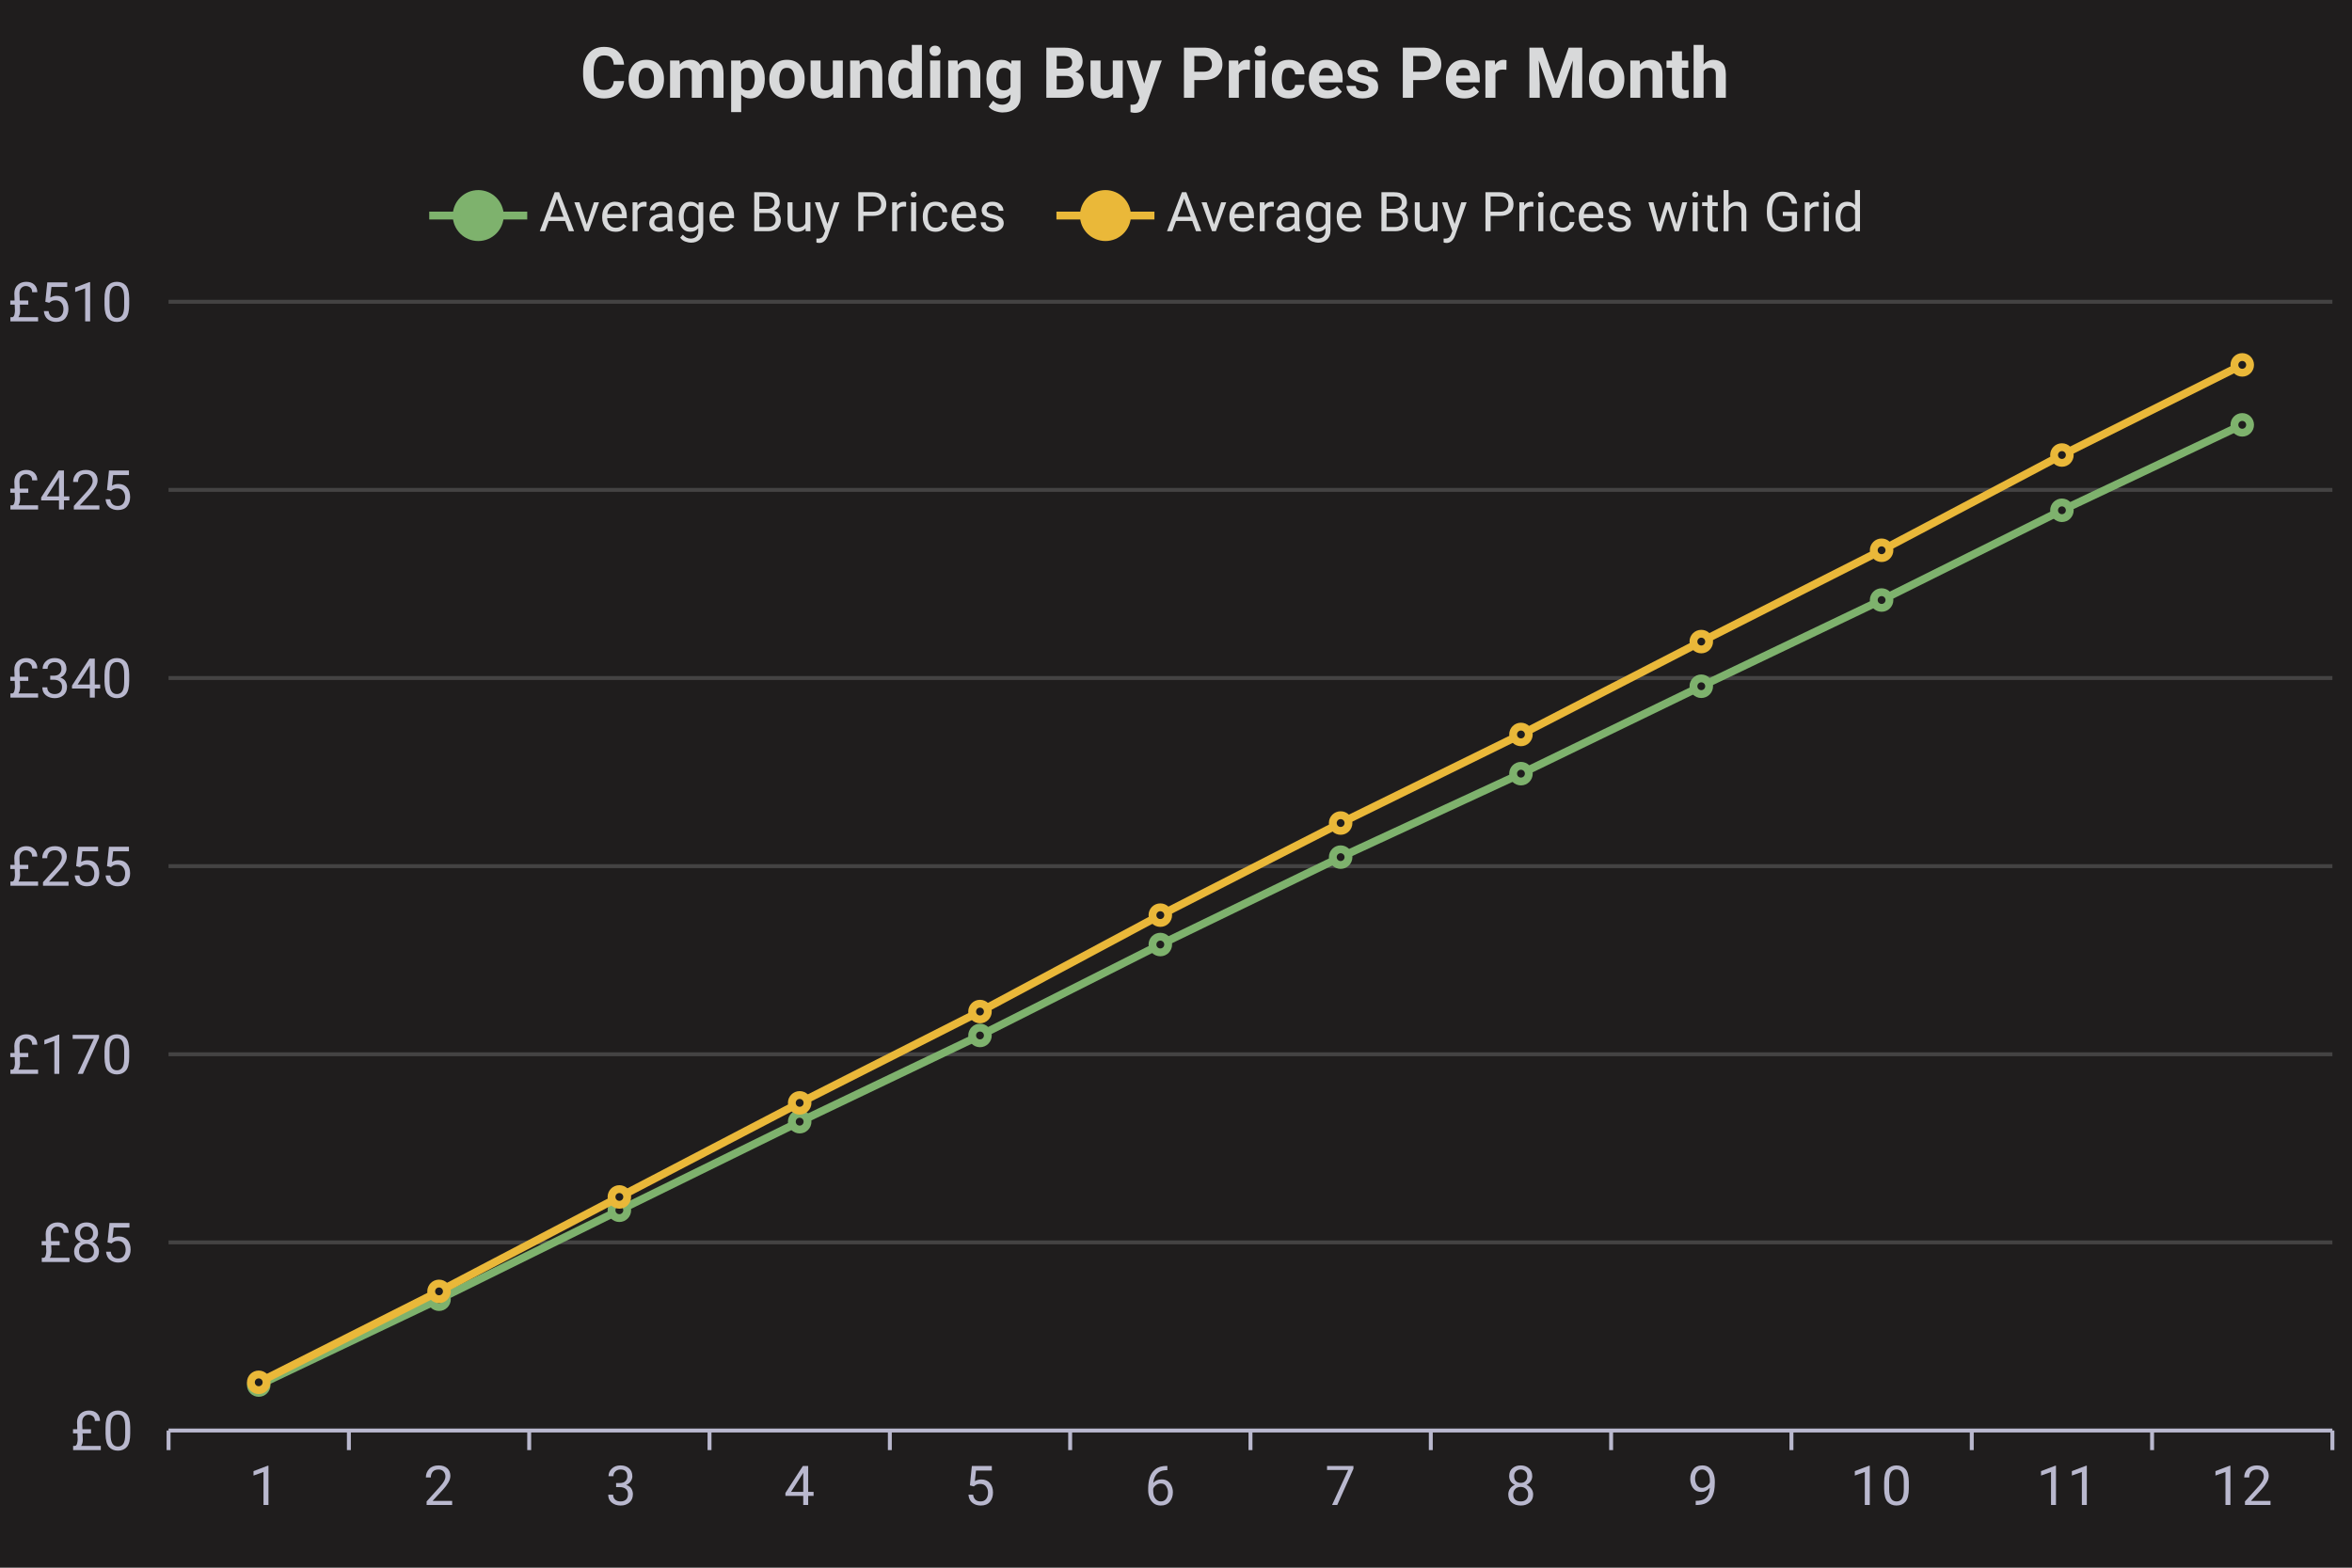
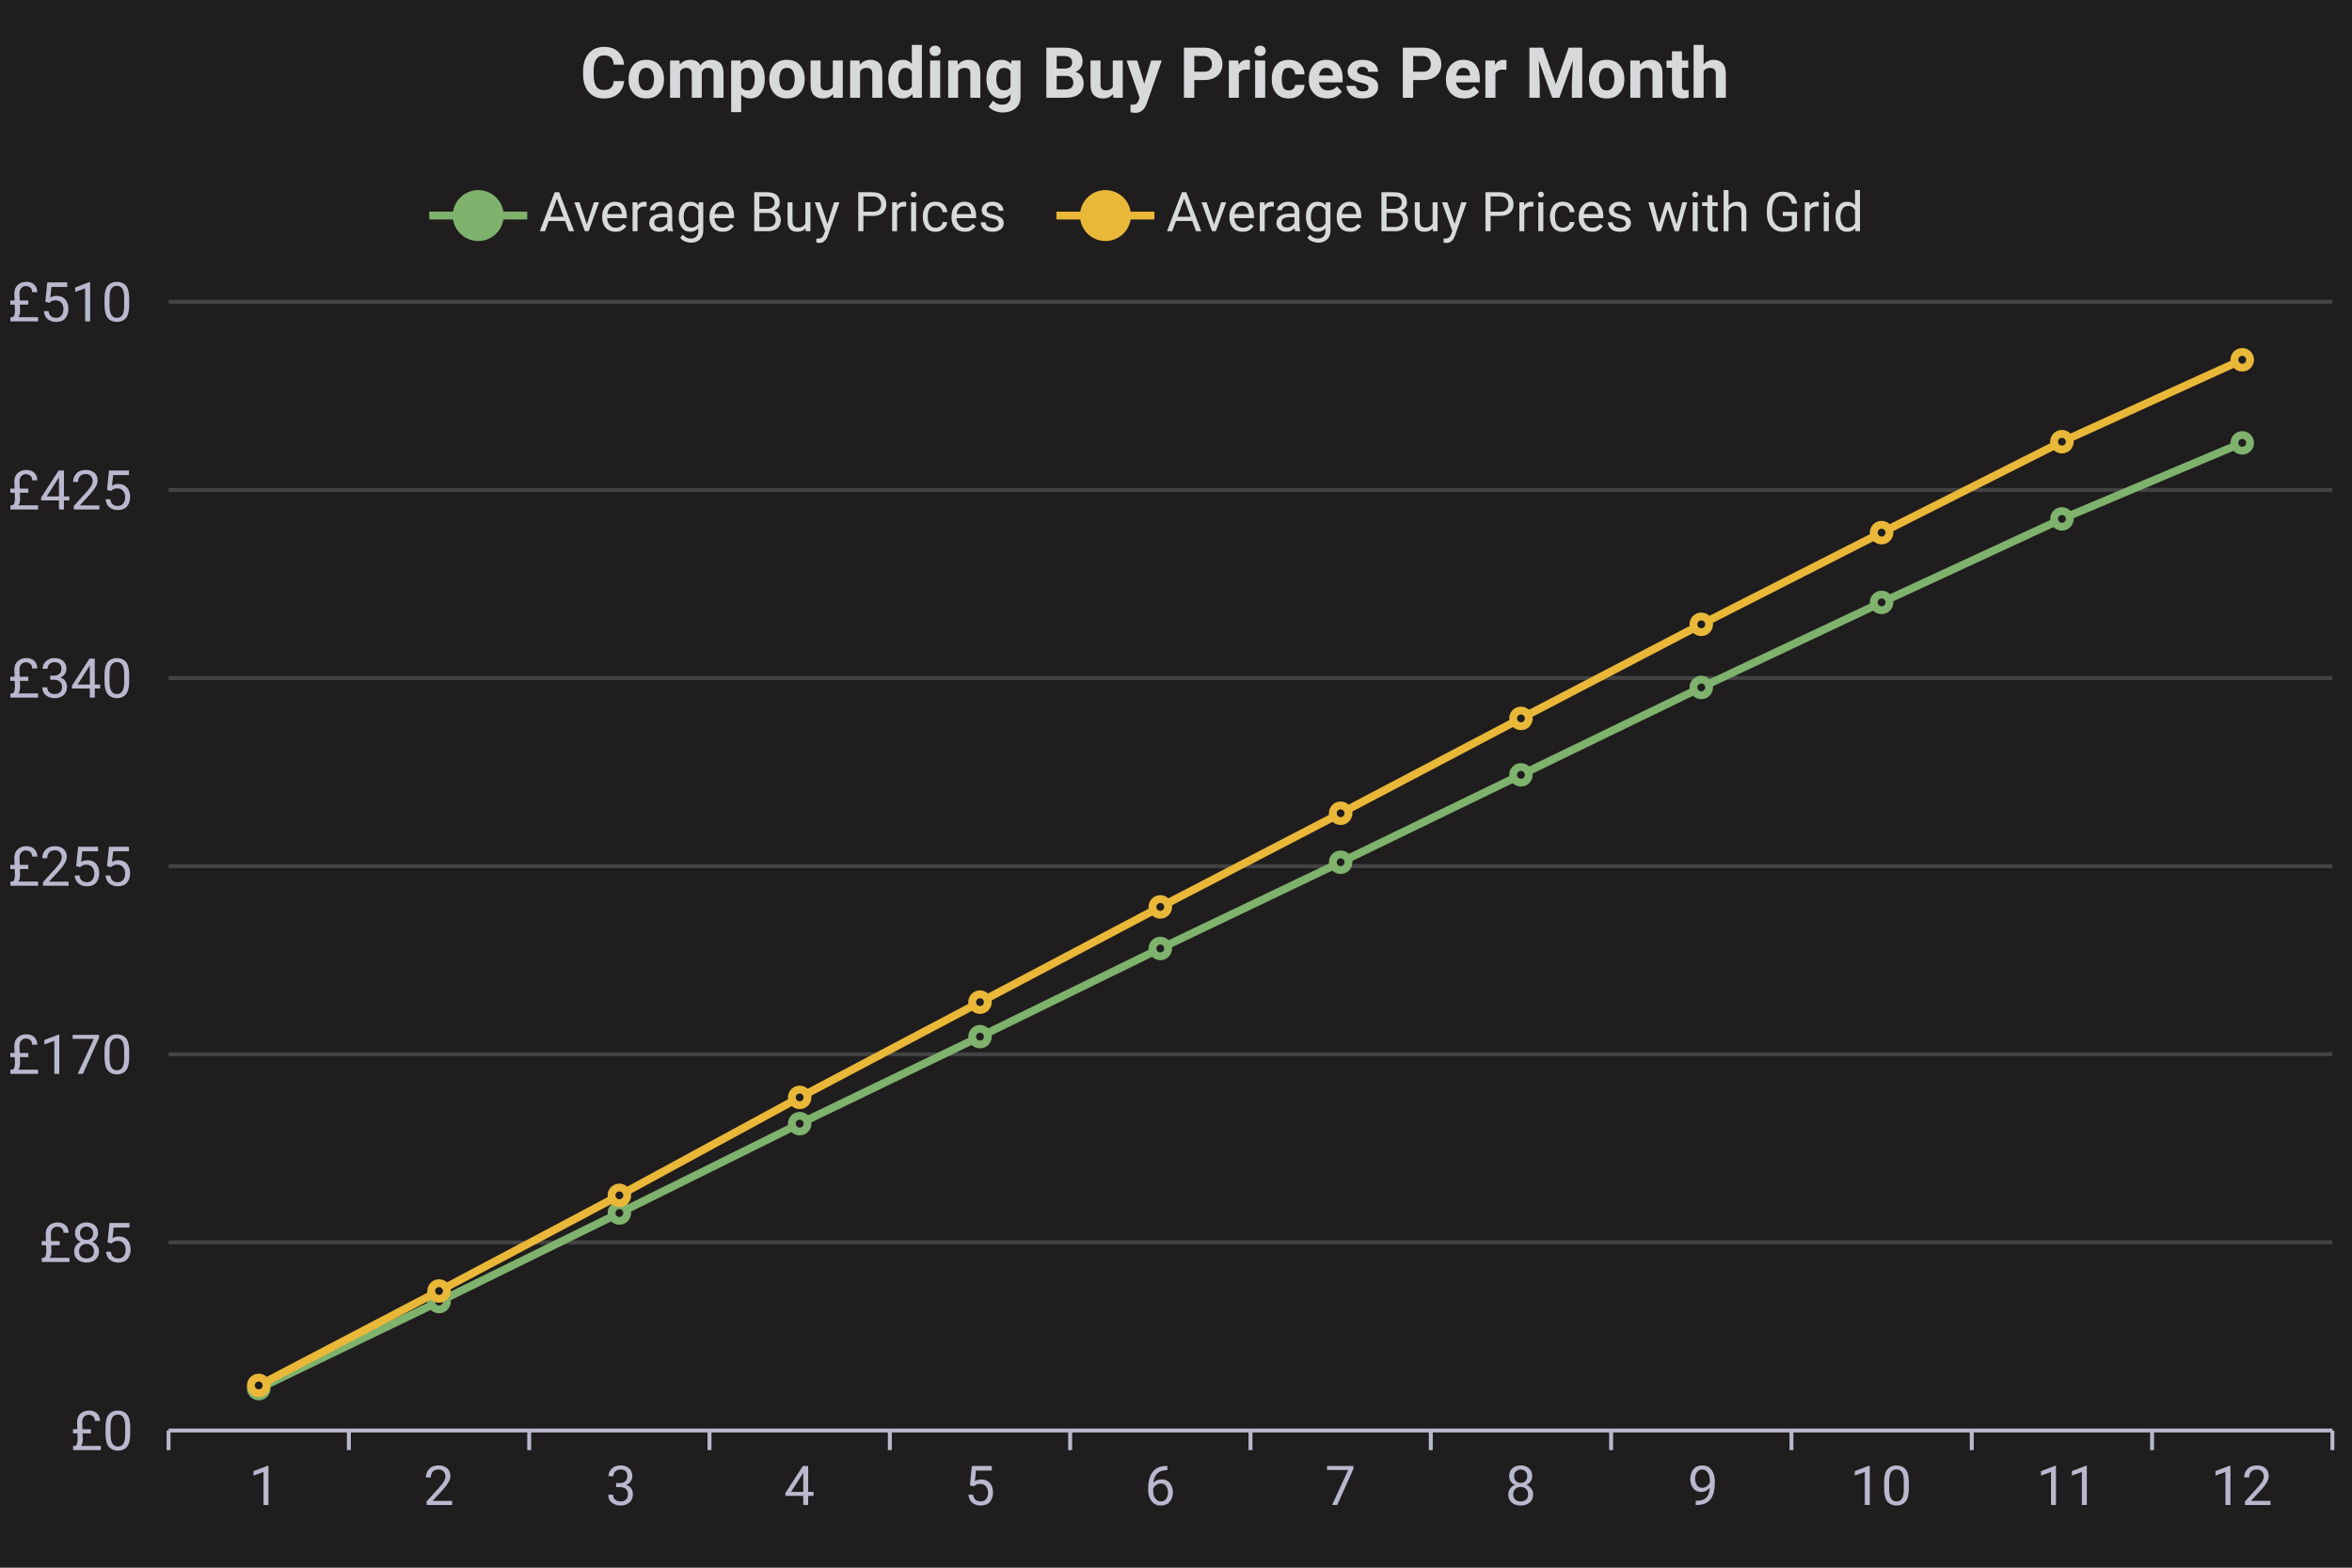
<svg xmlns="http://www.w3.org/2000/svg" width="600" height="400" viewBox="0 0 600 400">
  <rect x="0" y="0" width="600" height="400" fill="#1F1D1D" />
  <text font-size="18" x="148" y="5" dy="15" font-weight="bold" dominant-baseline="middle" font-family="Roboto" fill="#D8D9DA">
Compounding Buy Prices Per Month
</text>
  <g>
    <line stroke-width="2" x1="109.5" y1="55" x2="134.5" y2="55" stroke="#7EB26D" />
    <circle cx="122" cy="55" r="5.5" stroke-width="2" stroke="#7EB26D" fill="#7EB26D" />
    <text font-size="14" x="137.5" y="59" font-family="Roboto" fill="#D8D9DA">
Average Buy Prices
</text>
  </g>
  <g>
    <line stroke-width="2" x1="269.5" y1="55" x2="294.5" y2="55" stroke="#EAB839" />
    <circle cx="282" cy="55" r="5.5" stroke-width="2" stroke="#EAB839" fill="#EAB839" />
    <text font-size="14" x="297.5" y="59" font-family="Roboto" fill="#D8D9DA">
Average Buy Prices with Grid
</text>
  </g>
  <g stroke="#444343">
    <line stroke-width="1" x1="43" y1="77" x2="595" y2="77" />
    <line stroke-width="1" x1="43" y1="125" x2="595" y2="125" />
    <line stroke-width="1" x1="43" y1="173" x2="595" y2="173" />
    <line stroke-width="1" x1="43" y1="221" x2="595" y2="221" />
    <line stroke-width="1" x1="43" y1="269" x2="595" y2="269" />
    <line stroke-width="1" x1="43" y1="317" x2="595" y2="317" />
  </g>
  <g>
    <text font-size="14" x="2" y="82" font-family="Roboto" fill="#B9B8CE">
£510
</text>
    <text font-size="14" x="2" y="130" font-family="Roboto" fill="#B9B8CE">
£425
</text>
    <text font-size="14" x="2" y="178" font-family="Roboto" fill="#B9B8CE">
£340
</text>
    <text font-size="14" x="2" y="226" font-family="Roboto" fill="#B9B8CE">
£255
</text>
    <text font-size="14" x="2" y="274" font-family="Roboto" fill="#B9B8CE">
£170
</text>
    <text font-size="14" x="10" y="322" font-family="Roboto" fill="#B9B8CE">
£85
</text>
    <text font-size="14" x="18" y="370" font-family="Roboto" fill="#B9B8CE">
£0
</text>
  </g>
  <g>
    <g stroke="#B9B8CE">
      <line stroke-width="1" x1="43" y1="365" x2="595" y2="365" />
      <line stroke-width="1" x1="43" y1="365" x2="43" y2="370" />
      <line stroke-width="1" x1="89" y1="365" x2="89" y2="370" />
      <line stroke-width="1" x1="135" y1="365" x2="135" y2="370" />
      <line stroke-width="1" x1="181" y1="365" x2="181" y2="370" />
      <line stroke-width="1" x1="227" y1="365" x2="227" y2="370" />
      <line stroke-width="1" x1="273" y1="365" x2="273" y2="370" />
      <line stroke-width="1" x1="319" y1="365" x2="319" y2="370" />
      <line stroke-width="1" x1="365" y1="365" x2="365" y2="370" />
      <line stroke-width="1" x1="411" y1="365" x2="411" y2="370" />
      <line stroke-width="1" x1="457" y1="365" x2="457" y2="370" />
      <line stroke-width="1" x1="503" y1="365" x2="503" y2="370" />
      <line stroke-width="1" x1="549" y1="365" x2="549" y2="370" />
      <line stroke-width="1" x1="595" y1="365" x2="595" y2="370" />
    </g>
    <text font-size="14" x="63.5" y="384" font-family="Roboto" fill="#B9B8CE">
1
</text>
    <text font-size="14" x="108" y="384" font-family="Roboto" fill="#B9B8CE">
2
</text>
    <text font-size="14" x="154.5" y="384" font-family="Roboto" fill="#B9B8CE">
3
</text>
    <text font-size="14" x="200" y="384" font-family="Roboto" fill="#B9B8CE">
4
</text>
    <text font-size="14" x="246" y="384" font-family="Roboto" fill="#B9B8CE">
5
</text>
    <text font-size="14" x="292" y="384" font-family="Roboto" fill="#B9B8CE">
6
</text>
    <text font-size="14" x="338" y="384" font-family="Roboto" fill="#B9B8CE">
7
</text>
    <text font-size="14" x="384" y="384" font-family="Roboto" fill="#B9B8CE">
8
</text>
    <text font-size="14" x="430.5" y="384" font-family="Roboto" fill="#B9B8CE">
9
</text>
    <text font-size="14" x="472" y="384" font-family="Roboto" fill="#B9B8CE">
10
</text>
    <text font-size="14" x="519.5" y="384" font-family="Roboto" fill="#B9B8CE">
11
</text>
    <text font-size="14" x="564" y="384" font-family="Roboto" fill="#B9B8CE">
12
</text>
  </g>
  <g>
-     <path d="M 66 353.4 L 112 331.5 L 158 308.8 L 204 286.2 L 250 264.2 L 296 241 L 342 218.7 L 388 197.4 L 434 175.1 L 480 153.1 L 526 130.2 L 572 108.4" stroke-width="2" fill="none" stroke="#7EB26D" />
-     <circle cx="66" cy="353.4" r="2" stroke-width="2" stroke="#7EB26D" fill="#1F1D1D" />
-     <circle cx="112" cy="331.5" r="2" stroke-width="2" stroke="#7EB26D" fill="#1F1D1D" />
-     <circle cx="158" cy="308.8" r="2" stroke-width="2" stroke="#7EB26D" fill="#1F1D1D" />
-     <circle cx="204" cy="286.2" r="2" stroke-width="2" stroke="#7EB26D" fill="#1F1D1D" />
-     <circle cx="250" cy="264.2" r="2" stroke-width="2" stroke="#7EB26D" fill="#1F1D1D" />
-     <circle cx="296" cy="241" r="2" stroke-width="2" stroke="#7EB26D" fill="#1F1D1D" />
-     <circle cx="342" cy="218.7" r="2" stroke-width="2" stroke="#7EB26D" fill="#1F1D1D" />
-     <circle cx="388" cy="197.4" r="2" stroke-width="2" stroke="#7EB26D" fill="#1F1D1D" />
-     <circle cx="434" cy="175.1" r="2" stroke-width="2" stroke="#7EB26D" fill="#1F1D1D" />
-     <circle cx="480" cy="153.1" r="2" stroke-width="2" stroke="#7EB26D" fill="#1F1D1D" />
-     <circle cx="526" cy="130.2" r="2" stroke-width="2" stroke="#7EB26D" fill="#1F1D1D" />
-     <circle cx="572" cy="108.4" r="2" stroke-width="2" stroke="#7EB26D" fill="#1F1D1D" />
+     <path d="M 66 354.3 L 112 332.1 L 158 309.5 L 204 286.7 L 250 264.5 L 296 242 L 342 220 L 388 197.7 L 434 175.4 L 480 153.7 L 526 132.4 L 572 113" stroke-width="2" fill="none" stroke="#7EB26D" />
+     <circle cx="66" cy="354.3" r="2" stroke-width="2" stroke="#7EB26D" fill="#1F1D1D" />
+     <circle cx="112" cy="332.1" r="2" stroke-width="2" stroke="#7EB26D" fill="#1F1D1D" />
+     <circle cx="158" cy="309.5" r="2" stroke-width="2" stroke="#7EB26D" fill="#1F1D1D" />
+     <circle cx="204" cy="286.7" r="2" stroke-width="2" stroke="#7EB26D" fill="#1F1D1D" />
+     <circle cx="250" cy="264.5" r="2" stroke-width="2" stroke="#7EB26D" fill="#1F1D1D" />
+     <circle cx="296" cy="242" r="2" stroke-width="2" stroke="#7EB26D" fill="#1F1D1D" />
+     <circle cx="342" cy="220" r="2" stroke-width="2" stroke="#7EB26D" fill="#1F1D1D" />
+     <circle cx="388" cy="197.7" r="2" stroke-width="2" stroke="#7EB26D" fill="#1F1D1D" />
+     <circle cx="434" cy="175.4" r="2" stroke-width="2" stroke="#7EB26D" fill="#1F1D1D" />
+     <circle cx="480" cy="153.7" r="2" stroke-width="2" stroke="#7EB26D" fill="#1F1D1D" />
+     <circle cx="526" cy="132.4" r="2" stroke-width="2" stroke="#7EB26D" fill="#1F1D1D" />
+     <circle cx="572" cy="113" r="2" stroke-width="2" stroke="#7EB26D" fill="#1F1D1D" />
  </g>
  <g>
-     <path d="M 66 352.7 L 112 329.5 L 158 305.4 L 204 281.4 L 250 258.1 L 296 233.5 L 342 210 L 388 187.4 L 434 163.7 L 480 140.4 L 526 116.1 L 572 93.1" stroke-width="2" fill="none" stroke="#EAB839" />
-     <circle cx="66" cy="352.7" r="2" stroke-width="2" stroke="#EAB839" fill="#1F1D1D" />
-     <circle cx="112" cy="329.5" r="2" stroke-width="2" stroke="#EAB839" fill="#1F1D1D" />
-     <circle cx="158" cy="305.4" r="2" stroke-width="2" stroke="#EAB839" fill="#1F1D1D" />
-     <circle cx="204" cy="281.4" r="2" stroke-width="2" stroke="#EAB839" fill="#1F1D1D" />
-     <circle cx="250" cy="258.1" r="2" stroke-width="2" stroke="#EAB839" fill="#1F1D1D" />
-     <circle cx="296" cy="233.5" r="2" stroke-width="2" stroke="#EAB839" fill="#1F1D1D" />
-     <circle cx="342" cy="210" r="2" stroke-width="2" stroke="#EAB839" fill="#1F1D1D" />
-     <circle cx="388" cy="187.4" r="2" stroke-width="2" stroke="#EAB839" fill="#1F1D1D" />
-     <circle cx="434" cy="163.7" r="2" stroke-width="2" stroke="#EAB839" fill="#1F1D1D" />
-     <circle cx="480" cy="140.4" r="2" stroke-width="2" stroke="#EAB839" fill="#1F1D1D" />
-     <circle cx="526" cy="116.1" r="2" stroke-width="2" stroke="#EAB839" fill="#1F1D1D" />
-     <circle cx="572" cy="93.1" r="2" stroke-width="2" stroke="#EAB839" fill="#1F1D1D" />
+     <path d="M 66 353.5 L 112 329.4 L 158 305 L 204 280 L 250 255.7 L 296 231.4 L 342 207.5 L 388 183.3 L 434 159.3 L 480 135.9 L 526 112.7 L 572 91.8" stroke-width="2" fill="none" stroke="#EAB839" />
+     <circle cx="66" cy="353.5" r="2" stroke-width="2" stroke="#EAB839" fill="#1F1D1D" />
+     <circle cx="112" cy="329.4" r="2" stroke-width="2" stroke="#EAB839" fill="#1F1D1D" />
+     <circle cx="158" cy="305" r="2" stroke-width="2" stroke="#EAB839" fill="#1F1D1D" />
+     <circle cx="204" cy="280" r="2" stroke-width="2" stroke="#EAB839" fill="#1F1D1D" />
+     <circle cx="250" cy="255.7" r="2" stroke-width="2" stroke="#EAB839" fill="#1F1D1D" />
+     <circle cx="296" cy="231.4" r="2" stroke-width="2" stroke="#EAB839" fill="#1F1D1D" />
+     <circle cx="342" cy="207.5" r="2" stroke-width="2" stroke="#EAB839" fill="#1F1D1D" />
+     <circle cx="388" cy="183.3" r="2" stroke-width="2" stroke="#EAB839" fill="#1F1D1D" />
+     <circle cx="434" cy="159.3" r="2" stroke-width="2" stroke="#EAB839" fill="#1F1D1D" />
+     <circle cx="480" cy="135.9" r="2" stroke-width="2" stroke="#EAB839" fill="#1F1D1D" />
+     <circle cx="526" cy="112.7" r="2" stroke-width="2" stroke="#EAB839" fill="#1F1D1D" />
+     <circle cx="572" cy="91.8" r="2" stroke-width="2" stroke="#EAB839" fill="#1F1D1D" />
  </g>
</svg>
